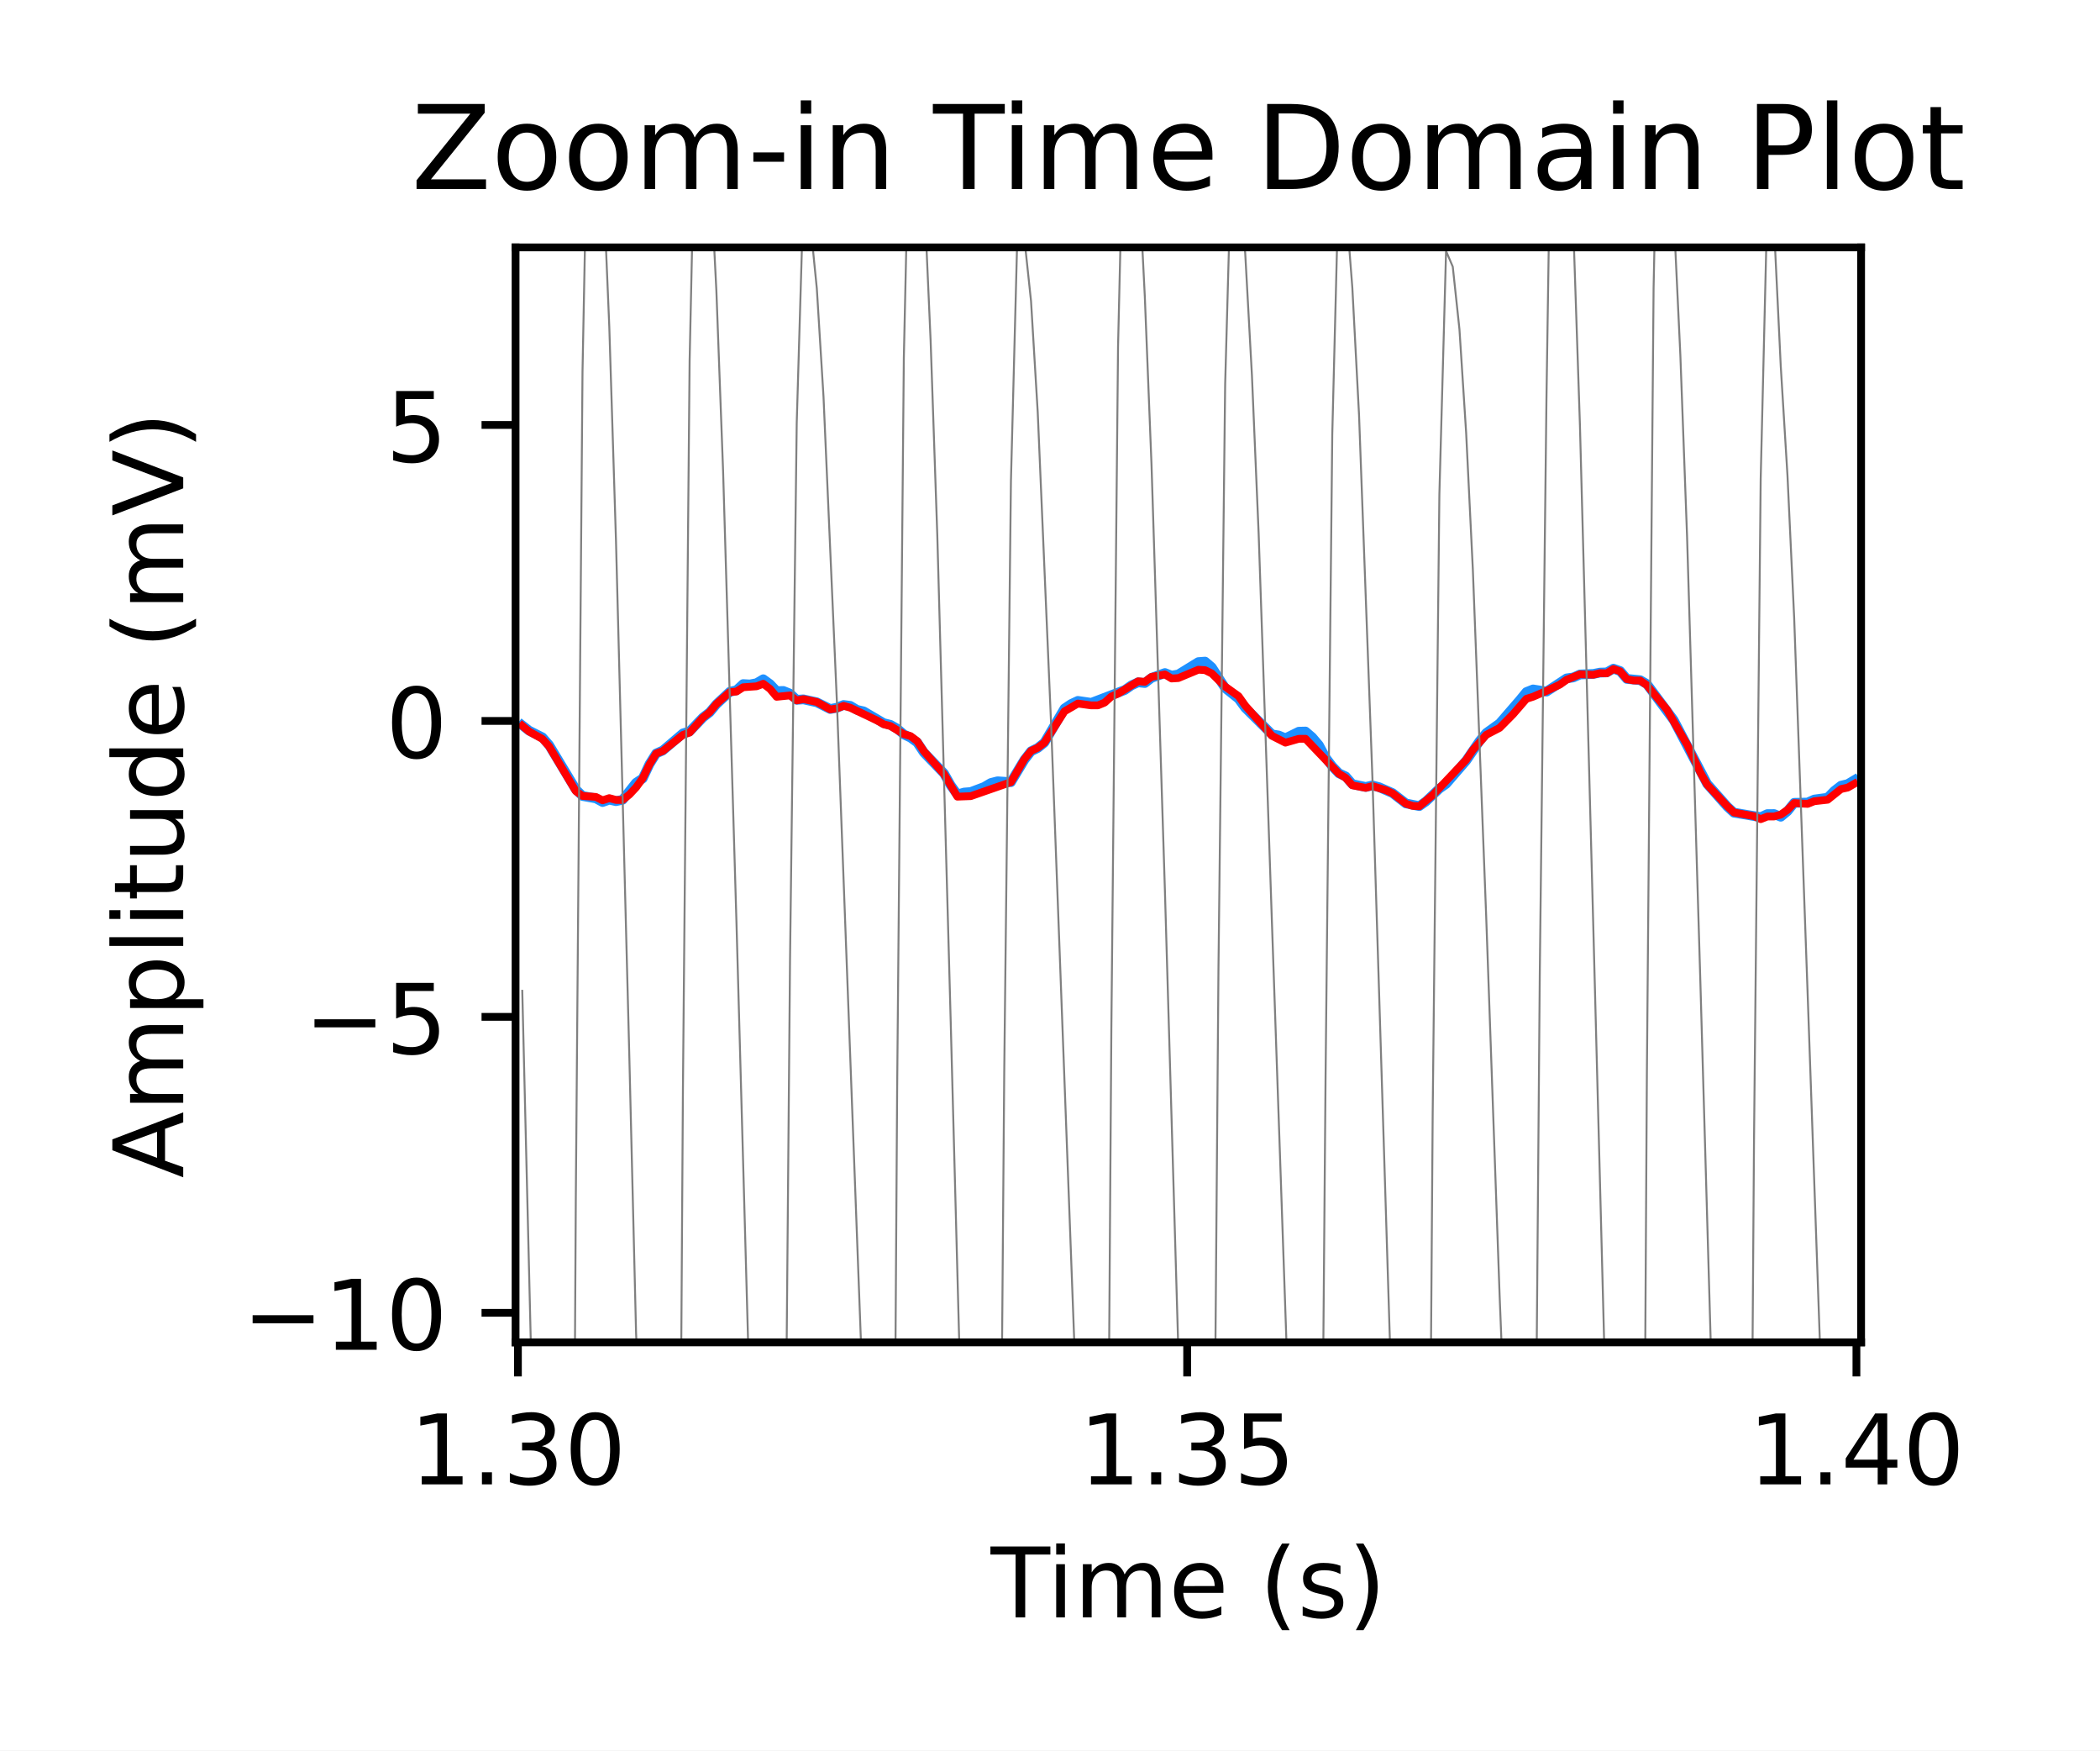
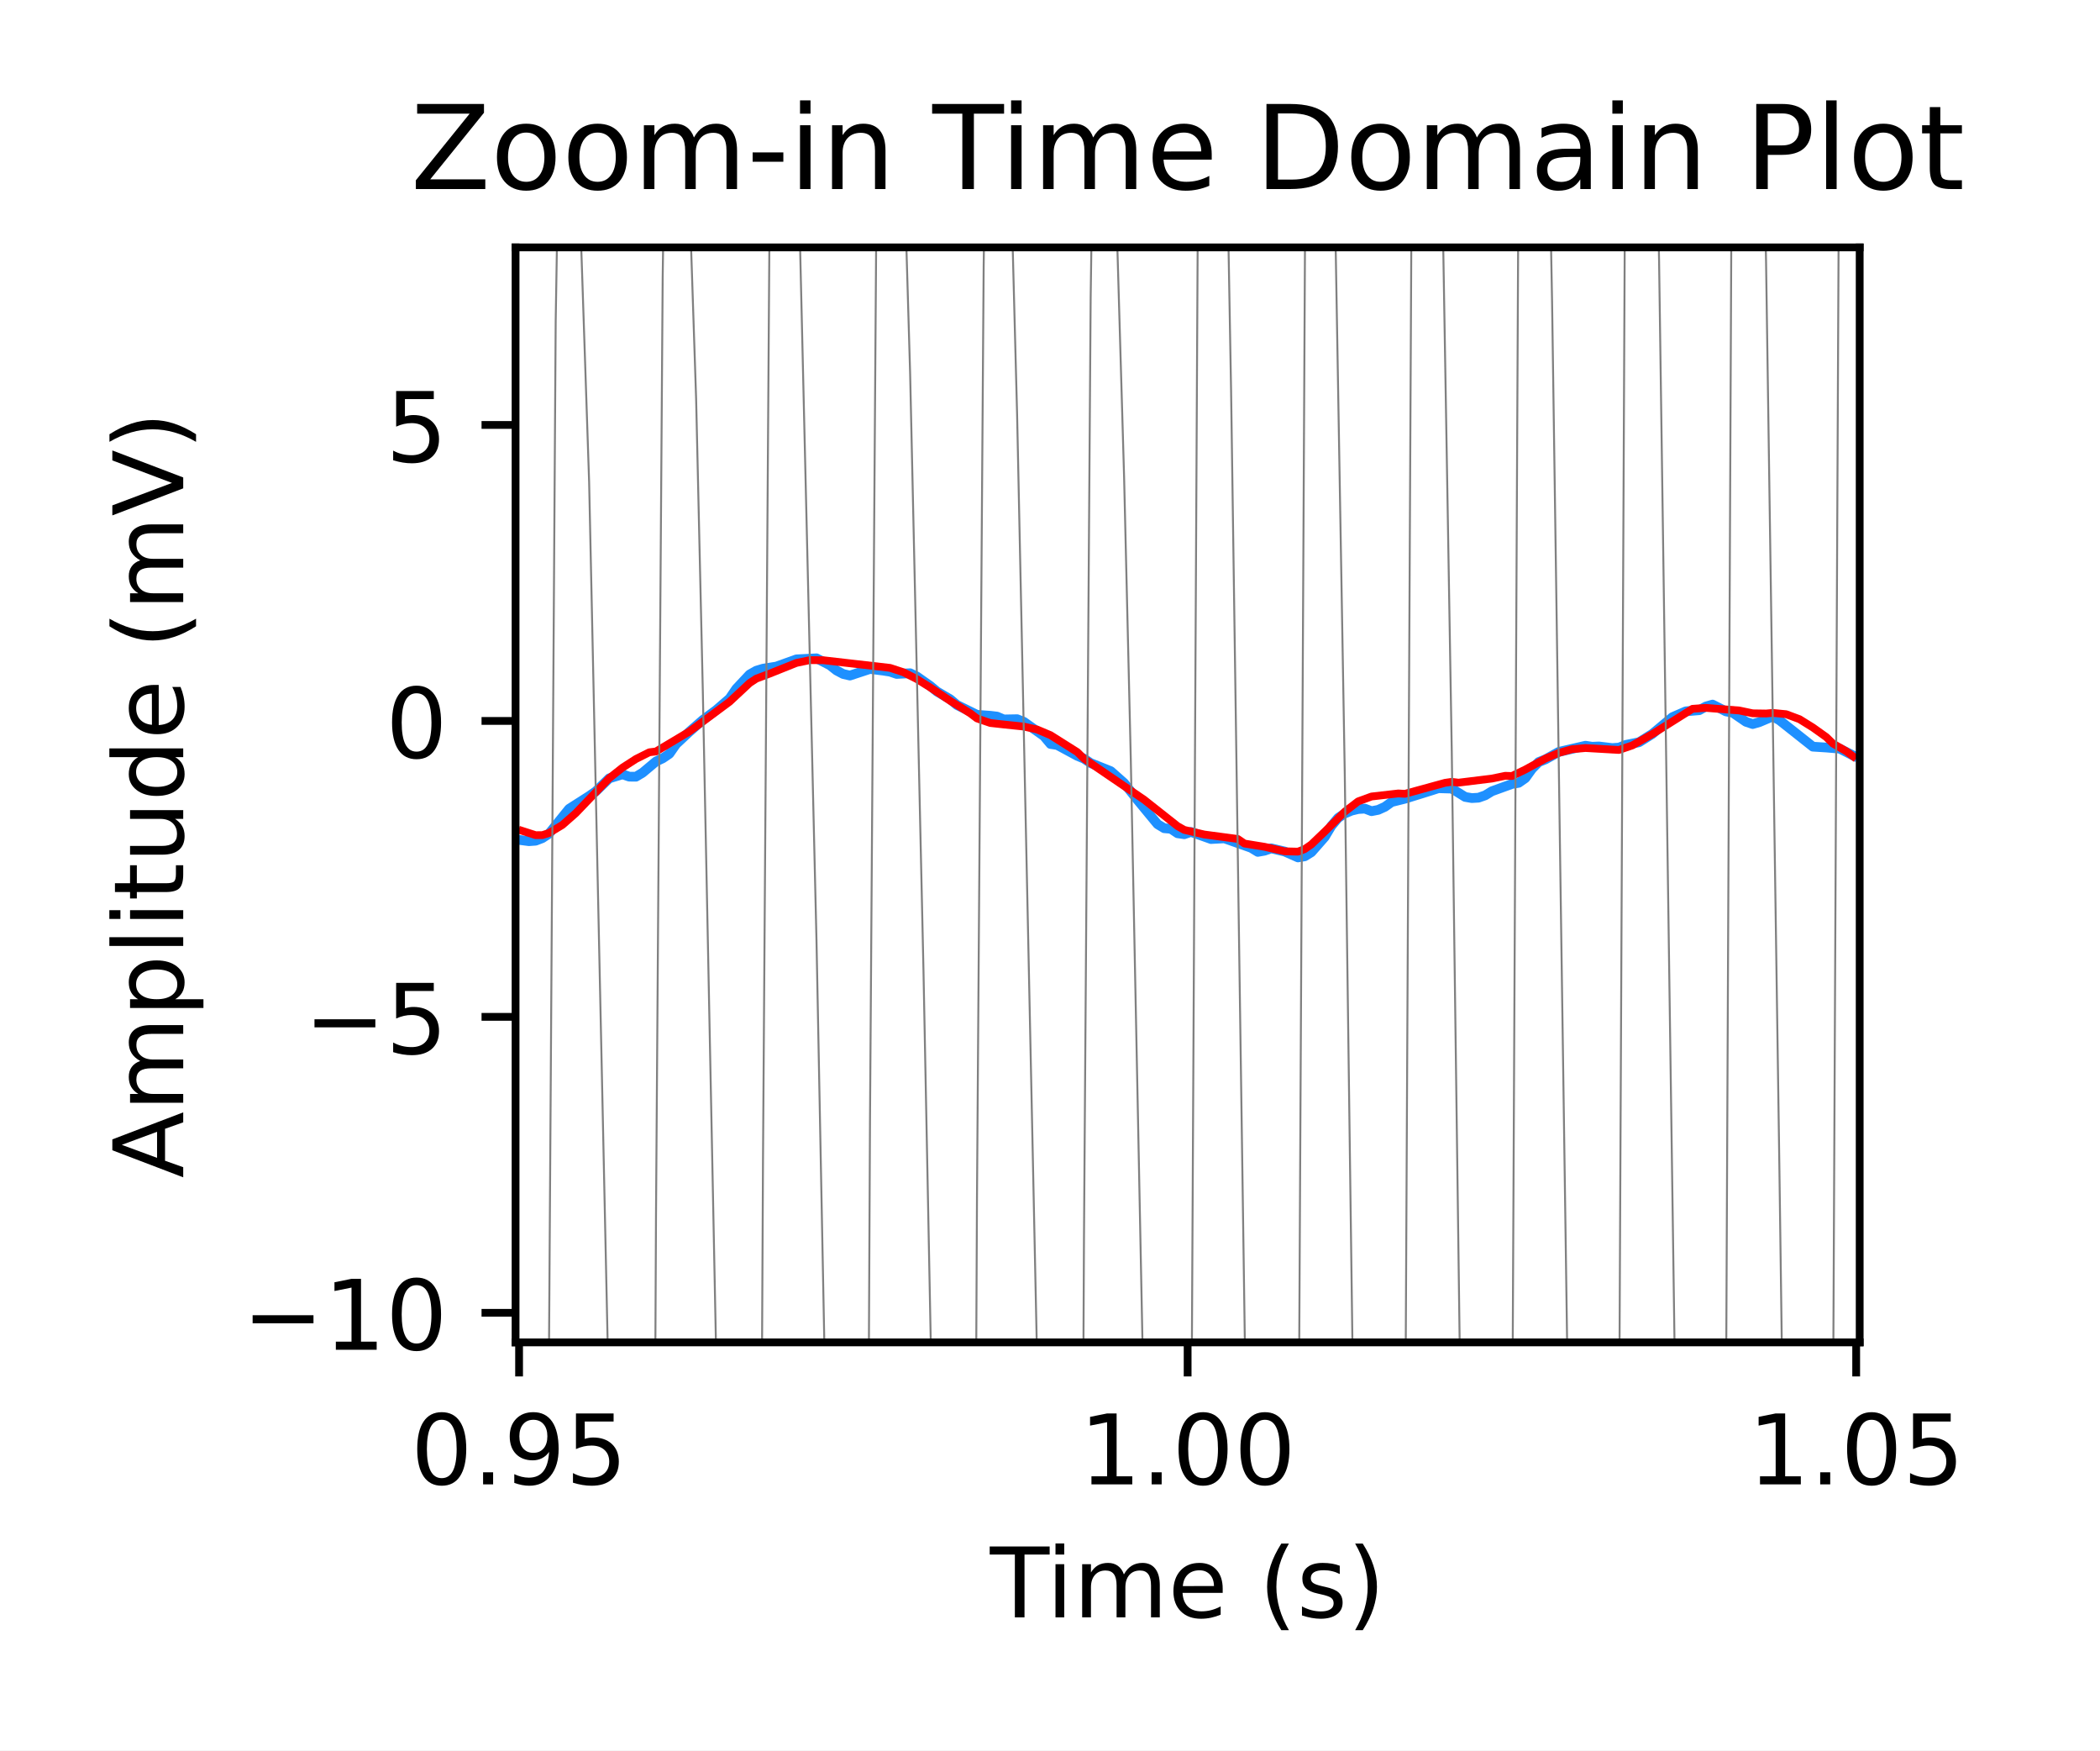
<svg xmlns="http://www.w3.org/2000/svg" xmlns:xlink="http://www.w3.org/1999/xlink" width="216pt" height="180pt" viewBox="0 0 216 180" version="1.1">
  <defs>
    <style type="text/css">*{stroke-linejoin: round; stroke-linecap: butt}</style>
  </defs>
  <g id="figure_1">
    <g id="patch_1">
      <path d="M 0 180  L 216 180  L 216 0  L 0 0  z " style="fill: #ffffff" />
    </g>
    <g id="axes_1">
      <g id="patch_2">
-         <path d="M 53.03 138.04  L 191.428 138.04  L 191.428 25.44  L 53.03 25.44  z " style="fill: #ffffff" />
+         <path d="M 53.03 138.04  L 191.282 138.04  L 191.282 25.44  L 53.03 25.44  z " style="fill: #ffffff" />
      </g>
      <g id="matplotlib.axis_1">
        <g id="xtick_1">
          <g id="line2d_1">
            <defs>
-               <path id="md986acd098" d="M 0 0  L 0 3.5  " style="stroke: #000000; stroke-width: 0.8" />
-             </defs>
-             <g>
-               <use xlink:href="#md986acd098" x="53.271" y="138.04" style="stroke: #000000; stroke-width: 0.8" />
+               <path id="mca16e563ae" d="M 0 0  L 0 3.5  " style="stroke: #000000; stroke-width: 0.8" />
+             </defs>
+             <g>
+               <use xlink:href="#mca16e563ae" x="53.391" y="138.04" style="stroke: #000000; stroke-width: 0.8" />
            </g>
          </g>
          <g id="text_1">
-             <g transform="translate(42.13818 152.6384) scale(0.1 -0.1)">
+             <g transform="translate(42.25829 152.6384) scale(0.1 -0.1)">
+               <defs>
+                 <path id="DejaVuSans-30" d="M 2034 4250  Q 1547 4250 1301 3770  Q 1056 3291 1056 2328  Q 1056 1369 1301 889  Q 1547 409 2034 409  Q 2525 409 2770 889  Q 3016 1369 3016 2328  Q 3016 3291 2770 3770  Q 2525 4250 2034 4250  z M 2034 4750  Q 2819 4750 3233 4129  Q 3647 3509 3647 2328  Q 3647 1150 3233 529  Q 2819 -91 2034 -91  Q 1250 -91 836 529  Q 422 1150 422 2328  Q 422 3509 836 4129  Q 1250 4750 2034 4750  z " transform="scale(0.015625)" />
+                 <path id="DejaVuSans-2e" d="M 684 794  L 1344 794  L 1344 0  L 684 0  L 684 794  z " transform="scale(0.015625)" />
+                 <path id="DejaVuSans-39" d="M 703 97  L 703 672  Q 941 559 1184 500  Q 1428 441 1663 441  Q 2288 441 2617 861  Q 2947 1281 2994 2138  Q 2813 1869 2534 1725  Q 2256 1581 1919 1581  Q 1219 1581 811 2004  Q 403 2428 403 3163  Q 403 3881 828 4315  Q 1253 4750 1959 4750  Q 2769 4750 3195 4129  Q 3622 3509 3622 2328  Q 3622 1225 3098 567  Q 2575 -91 1691 -91  Q 1453 -91 1209 -44  Q 966 3 703 97  z M 1959 2075  Q 2384 2075 2632 2365  Q 2881 2656 2881 3163  Q 2881 3666 2632 3958  Q 2384 4250 1959 4250  Q 1534 4250 1286 3958  Q 1038 3666 1038 3163  Q 1038 2656 1286 2365  Q 1534 2075 1959 2075  z " transform="scale(0.015625)" />
+                 <path id="DejaVuSans-35" d="M 691 4666  L 3169 4666  L 3169 4134  L 1269 4134  L 1269 2991  Q 1406 3038 1543 3061  Q 1681 3084 1819 3084  Q 2600 3084 3056 2656  Q 3513 2228 3513 1497  Q 3513 744 3044 326  Q 2575 -91 1722 -91  Q 1428 -91 1123 -41  Q 819 9 494 109  L 494 744  Q 775 591 1075 516  Q 1375 441 1709 441  Q 2250 441 2565 725  Q 2881 1009 2881 1497  Q 2881 1984 2565 2268  Q 2250 2553 1709 2553  Q 1456 2553 1204 2497  Q 953 2441 691 2322  L 691 4666  z " transform="scale(0.015625)" />
+               </defs>
+               <use xlink:href="#DejaVuSans-30" />
+               <use xlink:href="#DejaVuSans-2e" x="63.623" />
+               <use xlink:href="#DejaVuSans-39" x="95.41" />
+               <use xlink:href="#DejaVuSans-35" x="159.033" />
+             </g>
+           </g>
+         </g>
+         <g id="xtick_2">
+           <g id="line2d_2">
+             <g>
+               <use xlink:href="#mca16e563ae" x="122.156" y="138.04" style="stroke: #000000; stroke-width: 0.8" />
+             </g>
+           </g>
+           <g id="text_2">
+             <g transform="translate(111.0233 152.6384) scale(0.1 -0.1)">
              <defs>
                <path id="DejaVuSans-31" d="M 794 531  L 1825 531  L 1825 4091  L 703 3866  L 703 4441  L 1819 4666  L 2450 4666  L 2450 531  L 3481 531  L 3481 0  L 794 0  L 794 531  z " transform="scale(0.015625)" />
-                 <path id="DejaVuSans-2e" d="M 684 794  L 1344 794  L 1344 0  L 684 0  L 684 794  z " transform="scale(0.015625)" />
-                 <path id="DejaVuSans-33" d="M 2597 2516  Q 3050 2419 3304 2112  Q 3559 1806 3559 1356  Q 3559 666 3084 287  Q 2609 -91 1734 -91  Q 1441 -91 1130 -33  Q 819 25 488 141  L 488 750  Q 750 597 1062 519  Q 1375 441 1716 441  Q 2309 441 2620 675  Q 2931 909 2931 1356  Q 2931 1769 2642 2001  Q 2353 2234 1838 2234  L 1294 2234  L 1294 2753  L 1863 2753  Q 2328 2753 2575 2939  Q 2822 3125 2822 3475  Q 2822 3834 2567 4026  Q 2313 4219 1838 4219  Q 1578 4219 1281 4162  Q 984 4106 628 3988  L 628 4550  Q 988 4650 1302 4700  Q 1616 4750 1894 4750  Q 2613 4750 3031 4423  Q 3450 4097 3450 3541  Q 3450 3153 3228 2886  Q 3006 2619 2597 2516  z " transform="scale(0.015625)" />
-                 <path id="DejaVuSans-30" d="M 2034 4250  Q 1547 4250 1301 3770  Q 1056 3291 1056 2328  Q 1056 1369 1301 889  Q 1547 409 2034 409  Q 2525 409 2770 889  Q 3016 1369 3016 2328  Q 3016 3291 2770 3770  Q 2525 4250 2034 4250  z M 2034 4750  Q 2819 4750 3233 4129  Q 3647 3509 3647 2328  Q 3647 1150 3233 529  Q 2819 -91 2034 -91  Q 1250 -91 836 529  Q 422 1150 422 2328  Q 422 3509 836 4129  Q 1250 4750 2034 4750  z " transform="scale(0.015625)" />
              </defs>
              <use xlink:href="#DejaVuSans-31" />
              <use xlink:href="#DejaVuSans-2e" x="63.623" />
-               <use xlink:href="#DejaVuSans-33" x="95.41" />
+               <use xlink:href="#DejaVuSans-30" x="95.41" />
              <use xlink:href="#DejaVuSans-30" x="159.033" />
            </g>
          </g>
        </g>
-         <g id="xtick_2">
-           <g id="line2d_2">
-             <g>
-               <use xlink:href="#md986acd098" x="122.108" y="138.04" style="stroke: #000000; stroke-width: 0.8" />
-             </g>
-           </g>
-           <g id="text_2">
-             <g transform="translate(110.9757 152.6384) scale(0.1 -0.1)">
-               <defs>
-                 <path id="DejaVuSans-35" d="M 691 4666  L 3169 4666  L 3169 4134  L 1269 4134  L 1269 2991  Q 1406 3038 1543 3061  Q 1681 3084 1819 3084  Q 2600 3084 3056 2656  Q 3513 2228 3513 1497  Q 3513 744 3044 326  Q 2575 -91 1722 -91  Q 1428 -91 1123 -41  Q 819 9 494 109  L 494 744  Q 775 591 1075 516  Q 1375 441 1709 441  Q 2250 441 2565 725  Q 2881 1009 2881 1497  Q 2881 1984 2565 2268  Q 2250 2553 1709 2553  Q 1456 2553 1204 2497  Q 953 2441 691 2322  L 691 4666  z " transform="scale(0.015625)" />
-               </defs>
+         <g id="xtick_3">
+           <g id="line2d_3">
+             <g>
+               <use xlink:href="#mca16e563ae" x="190.921" y="138.04" style="stroke: #000000; stroke-width: 0.8" />
+             </g>
+           </g>
+           <g id="text_3">
+             <g transform="translate(179.7883 152.6384) scale(0.1 -0.1)">
              <use xlink:href="#DejaVuSans-31" />
              <use xlink:href="#DejaVuSans-2e" x="63.623" />
-               <use xlink:href="#DejaVuSans-33" x="95.41" />
+               <use xlink:href="#DejaVuSans-30" x="95.41" />
              <use xlink:href="#DejaVuSans-35" x="159.033" />
            </g>
          </g>
        </g>
-         <g id="xtick_3">
-           <g id="line2d_3">
-             <g>
-               <use xlink:href="#md986acd098" x="190.946" y="138.04" style="stroke: #000000; stroke-width: 0.8" />
-             </g>
-           </g>
-           <g id="text_3">
-             <g transform="translate(179.8132 152.6384) scale(0.1 -0.1)">
-               <defs>
-                 <path id="DejaVuSans-34" d="M 2419 4116  L 825 1625  L 2419 1625  L 2419 4116  z M 2253 4666  L 3047 4666  L 3047 1625  L 3713 1625  L 3713 1100  L 3047 1100  L 3047 0  L 2419 0  L 2419 1100  L 313 1100  L 313 1709  L 2253 4666  z " transform="scale(0.015625)" />
-               </defs>
-               <use xlink:href="#DejaVuSans-31" />
-               <use xlink:href="#DejaVuSans-2e" x="63.623" />
-               <use xlink:href="#DejaVuSans-34" x="95.41" />
-               <use xlink:href="#DejaVuSans-30" x="159.033" />
-             </g>
-           </g>
-         </g>
        <g id="text_4">
-           <g transform="translate(101.9001 166.3166) scale(0.1 -0.1)">
+           <g transform="translate(101.8272 166.3166) scale(0.1 -0.1)">
            <defs>
              <path id="DejaVuSans-54" d="M -19 4666  L 3928 4666  L 3928 4134  L 2272 4134  L 2272 0  L 1638 0  L 1638 4134  L -19 4134  L -19 4666  z " transform="scale(0.015625)" />
              <path id="DejaVuSans-69" d="M 603 3500  L 1178 3500  L 1178 0  L 603 0  L 603 3500  z M 603 4863  L 1178 4863  L 1178 4134  L 603 4134  L 603 4863  z " transform="scale(0.015625)" />
              <path id="DejaVuSans-6d" d="M 3328 2828  Q 3544 3216 3844 3400  Q 4144 3584 4550 3584  Q 5097 3584 5394 3201  Q 5691 2819 5691 2113  L 5691 0  L 5113 0  L 5113 2094  Q 5113 2597 4934 2840  Q 4756 3084 4391 3084  Q 3944 3084 3684 2787  Q 3425 2491 3425 1978  L 3425 0  L 2847 0  L 2847 2094  Q 2847 2600 2669 2842  Q 2491 3084 2119 3084  Q 1678 3084 1418 2786  Q 1159 2488 1159 1978  L 1159 0  L 581 0  L 581 3500  L 1159 3500  L 1159 2956  Q 1356 3278 1631 3431  Q 1906 3584 2284 3584  Q 2666 3584 2933 3390  Q 3200 3197 3328 2828  z " transform="scale(0.015625)" />
              <path id="DejaVuSans-65" d="M 3597 1894  L 3597 1613  L 953 1613  Q 991 1019 1311 708  Q 1631 397 2203 397  Q 2534 397 2845 478  Q 3156 559 3463 722  L 3463 178  Q 3153 47 2828 -22  Q 2503 -91 2169 -91  Q 1331 -91 842 396  Q 353 884 353 1716  Q 353 2575 817 3079  Q 1281 3584 2069 3584  Q 2775 3584 3186 3129  Q 3597 2675 3597 1894  z M 3022 2063  Q 3016 2534 2758 2815  Q 2500 3097 2075 3097  Q 1594 3097 1305 2825  Q 1016 2553 972 2059  L 3022 2063  z " transform="scale(0.015625)" />
              <path id="DejaVuSans-20" transform="scale(0.015625)" />
              <path id="DejaVuSans-28" d="M 1984 4856  Q 1566 4138 1362 3434  Q 1159 2731 1159 2009  Q 1159 1288 1364 580  Q 1569 -128 1984 -844  L 1484 -844  Q 1016 -109 783 600  Q 550 1309 550 2009  Q 550 2706 781 3412  Q 1013 4119 1484 4856  L 1984 4856  z " transform="scale(0.015625)" />
              <path id="DejaVuSans-73" d="M 2834 3397  L 2834 2853  Q 2591 2978 2328 3040  Q 2066 3103 1784 3103  Q 1356 3103 1142 2972  Q 928 2841 928 2578  Q 928 2378 1081 2264  Q 1234 2150 1697 2047  L 1894 2003  Q 2506 1872 2764 1633  Q 3022 1394 3022 966  Q 3022 478 2636 193  Q 2250 -91 1575 -91  Q 1294 -91 989 -36  Q 684 19 347 128  L 347 722  Q 666 556 975 473  Q 1284 391 1588 391  Q 1994 391 2212 530  Q 2431 669 2431 922  Q 2431 1156 2273 1281  Q 2116 1406 1581 1522  L 1381 1569  Q 847 1681 609 1914  Q 372 2147 372 2553  Q 372 3047 722 3315  Q 1072 3584 1716 3584  Q 2034 3584 2315 3537  Q 2597 3491 2834 3397  z " transform="scale(0.015625)" />
              <path id="DejaVuSans-29" d="M 513 4856  L 1013 4856  Q 1481 4119 1714 3412  Q 1947 2706 1947 2009  Q 1947 1309 1714 600  Q 1481 -109 1013 -844  L 513 -844  Q 928 -128 1133 580  Q 1338 1288 1338 2009  Q 1338 2731 1133 3434  Q 928 4138 513 4856  z " transform="scale(0.015625)" />
            </defs>
            <use xlink:href="#DejaVuSans-54" />
            <use xlink:href="#DejaVuSans-69" x="57.959" />
            <use xlink:href="#DejaVuSans-6d" x="85.742" />
            <use xlink:href="#DejaVuSans-65" x="183.154" />
            <use xlink:href="#DejaVuSans-20" x="244.678" />
            <use xlink:href="#DejaVuSans-28" x="276.465" />
            <use xlink:href="#DejaVuSans-73" x="315.479" />
            <use xlink:href="#DejaVuSans-29" x="367.578" />
          </g>
        </g>
      </g>
      <g id="matplotlib.axis_2">
        <g id="ytick_1">
          <g id="line2d_4">
            <defs>
-               <path id="m1a1693a15d" d="M 0 0  L -3.5 0  " style="stroke: #000000; stroke-width: 0.8" />
-             </defs>
-             <g>
-               <use xlink:href="#m1a1693a15d" x="53.03" y="134.997" style="stroke: #000000; stroke-width: 0.8" />
+               <path id="m9fc5a78039" d="M 0 0  L -3.5 0  " style="stroke: #000000; stroke-width: 0.8" />
+             </defs>
+             <g>
+               <use xlink:href="#m9fc5a78039" x="53.03" y="134.997" style="stroke: #000000; stroke-width: 0.8" />
            </g>
          </g>
          <g id="text_5">
            <g transform="translate(24.92531 138.796) scale(0.1 -0.1)">
              <defs>
                <path id="DejaVuSans-2212" d="M 678 2272  L 4684 2272  L 4684 1741  L 678 1741  L 678 2272  z " transform="scale(0.015625)" />
              </defs>
              <use xlink:href="#DejaVuSans-2212" />
              <use xlink:href="#DejaVuSans-31" x="83.789" />
              <use xlink:href="#DejaVuSans-30" x="147.412" />
            </g>
          </g>
        </g>
        <g id="ytick_2">
          <g id="line2d_5">
            <g>
-               <use xlink:href="#m1a1693a15d" x="53.03" y="104.564" style="stroke: #000000; stroke-width: 0.8" />
+               <use xlink:href="#m9fc5a78039" x="53.03" y="104.564" style="stroke: #000000; stroke-width: 0.8" />
            </g>
          </g>
          <g id="text_6">
            <g transform="translate(31.28781 108.3635) scale(0.1 -0.1)">
              <use xlink:href="#DejaVuSans-2212" />
              <use xlink:href="#DejaVuSans-35" x="83.789" />
            </g>
          </g>
        </g>
        <g id="ytick_3">
          <g id="line2d_6">
            <g>
-               <use xlink:href="#m1a1693a15d" x="53.03" y="74.132" style="stroke: #000000; stroke-width: 0.8" />
+               <use xlink:href="#m9fc5a78039" x="53.03" y="74.132" style="stroke: #000000; stroke-width: 0.8" />
            </g>
          </g>
          <g id="text_7">
            <g transform="translate(39.6675 77.93111) scale(0.1 -0.1)">
              <use xlink:href="#DejaVuSans-30" />
            </g>
          </g>
        </g>
        <g id="ytick_4">
          <g id="line2d_7">
            <g>
-               <use xlink:href="#m1a1693a15d" x="53.03" y="43.699" style="stroke: #000000; stroke-width: 0.8" />
+               <use xlink:href="#m9fc5a78039" x="53.03" y="43.699" style="stroke: #000000; stroke-width: 0.8" />
            </g>
          </g>
          <g id="text_8">
            <g transform="translate(39.6675 47.49868) scale(0.1 -0.1)">
              <use xlink:href="#DejaVuSans-35" />
            </g>
          </g>
        </g>
        <g id="text_9">
          <g transform="translate(18.84562 121.1439) rotate(-90) scale(0.1 -0.1)">
            <defs>
              <path id="DejaVuSans-41" d="M 2188 4044  L 1331 1722  L 3047 1722  L 2188 4044  z M 1831 4666  L 2547 4666  L 4325 0  L 3669 0  L 3244 1197  L 1141 1197  L 716 0  L 50 0  L 1831 4666  z " transform="scale(0.015625)" />
              <path id="DejaVuSans-70" d="M 1159 525  L 1159 -1331  L 581 -1331  L 581 3500  L 1159 3500  L 1159 2969  Q 1341 3281 1617 3432  Q 1894 3584 2278 3584  Q 2916 3584 3314 3078  Q 3713 2572 3713 1747  Q 3713 922 3314 415  Q 2916 -91 2278 -91  Q 1894 -91 1617 61  Q 1341 213 1159 525  z M 3116 1747  Q 3116 2381 2855 2742  Q 2594 3103 2138 3103  Q 1681 3103 1420 2742  Q 1159 2381 1159 1747  Q 1159 1113 1420 752  Q 1681 391 2138 391  Q 2594 391 2855 752  Q 3116 1113 3116 1747  z " transform="scale(0.015625)" />
              <path id="DejaVuSans-6c" d="M 603 4863  L 1178 4863  L 1178 0  L 603 0  L 603 4863  z " transform="scale(0.015625)" />
              <path id="DejaVuSans-74" d="M 1172 4494  L 1172 3500  L 2356 3500  L 2356 3053  L 1172 3053  L 1172 1153  Q 1172 725 1289 603  Q 1406 481 1766 481  L 2356 481  L 2356 0  L 1766 0  Q 1100 0 847 248  Q 594 497 594 1153  L 594 3053  L 172 3053  L 172 3500  L 594 3500  L 594 4494  L 1172 4494  z " transform="scale(0.015625)" />
              <path id="DejaVuSans-75" d="M 544 1381  L 544 3500  L 1119 3500  L 1119 1403  Q 1119 906 1312 657  Q 1506 409 1894 409  Q 2359 409 2629 706  Q 2900 1003 2900 1516  L 2900 3500  L 3475 3500  L 3475 0  L 2900 0  L 2900 538  Q 2691 219 2414 64  Q 2138 -91 1772 -91  Q 1169 -91 856 284  Q 544 659 544 1381  z M 1991 3584  L 1991 3584  z " transform="scale(0.015625)" />
              <path id="DejaVuSans-64" d="M 2906 2969  L 2906 4863  L 3481 4863  L 3481 0  L 2906 0  L 2906 525  Q 2725 213 2448 61  Q 2172 -91 1784 -91  Q 1150 -91 751 415  Q 353 922 353 1747  Q 353 2572 751 3078  Q 1150 3584 1784 3584  Q 2172 3584 2448 3432  Q 2725 3281 2906 2969  z M 947 1747  Q 947 1113 1208 752  Q 1469 391 1925 391  Q 2381 391 2643 752  Q 2906 1113 2906 1747  Q 2906 2381 2643 2742  Q 2381 3103 1925 3103  Q 1469 3103 1208 2742  Q 947 2381 947 1747  z " transform="scale(0.015625)" />
              <path id="DejaVuSans-56" d="M 1831 0  L 50 4666  L 709 4666  L 2188 738  L 3669 4666  L 4325 4666  L 2547 0  L 1831 0  z " transform="scale(0.015625)" />
            </defs>
            <use xlink:href="#DejaVuSans-41" />
            <use xlink:href="#DejaVuSans-6d" x="68.408" />
            <use xlink:href="#DejaVuSans-70" x="165.82" />
            <use xlink:href="#DejaVuSans-6c" x="229.297" />
            <use xlink:href="#DejaVuSans-69" x="257.08" />
            <use xlink:href="#DejaVuSans-74" x="284.863" />
            <use xlink:href="#DejaVuSans-75" x="324.072" />
            <use xlink:href="#DejaVuSans-64" x="387.451" />
            <use xlink:href="#DejaVuSans-65" x="450.928" />
            <use xlink:href="#DejaVuSans-20" x="512.451" />
            <use xlink:href="#DejaVuSans-28" x="544.238" />
            <use xlink:href="#DejaVuSans-6d" x="583.252" />
            <use xlink:href="#DejaVuSans-56" x="680.664" />
            <use xlink:href="#DejaVuSans-29" x="749.072" />
          </g>
        </g>
      </g>
      <g id="line2d_8">
-         <path d="M 53.719 74.586  L 54.407 75.125  L 55.784 75.82  L 56.473 76.61  L 59.227 81.176  L 59.915 81.852  L 61.293 82.101  L 61.981 82.473  L 62.67 82.232  L 63.358 82.383  L 64.047 82.238  L 65.424 80.494  L 66.112 80.046  L 66.801 78.582  L 67.489 77.482  L 68.178 77.176  L 70.244 75.417  L 70.932 75.212  L 72.309 73.778  L 72.998 73.244  L 73.686 72.419  L 75.064 71.138  L 75.752 70.978  L 76.441 70.344  L 77.129 70.383  L 77.818 70.253  L 78.506 69.847  L 79.195 70.346  L 79.883 71.071  L 80.572 71.051  L 81.26 71.328  L 81.949 71.964  L 82.638 71.915  L 84.015 72.219  L 85.392 72.909  L 86.08 72.776  L 86.769 72.492  L 87.457 72.582  L 88.146 72.996  L 88.834 73.151  L 90.9 74.363  L 91.589 74.535  L 92.277 74.927  L 92.966 75.521  L 93.654 75.847  L 94.343 76.348  L 95.031 77.382  L 97.097 79.531  L 97.786 80.749  L 98.474 81.705  L 99.163 81.5  L 99.851 81.444  L 101.228 80.925  L 101.917 80.517  L 102.605 80.341  L 103.982 80.43  L 105.36 78.145  L 106.048 77.254  L 106.737 76.918  L 107.425 76.361  L 109.491 72.856  L 110.179 72.395  L 110.868 72.072  L 112.245 72.273  L 115.688 70.957  L 116.376 70.477  L 117.065 70.164  L 117.753 70.237  L 118.442 69.705  L 119.819 69.209  L 120.508 69.478  L 121.196 69.356  L 123.262 68.084  L 123.95 68.034  L 124.639 68.619  L 126.016 70.754  L 127.393 71.848  L 128.082 72.786  L 130.836 75.52  L 131.524 75.629  L 132.213 75.921  L 133.59 75.242  L 134.279 75.224  L 134.967 75.812  L 135.656 76.624  L 136.344 77.901  L 137.033 78.806  L 137.721 79.523  L 138.41 79.839  L 139.098 80.634  L 140.475 80.927  L 141.164 80.769  L 141.853 80.949  L 143.23 81.551  L 144.607 82.619  L 145.984 82.892  L 146.672 82.406  L 148.05 81.093  L 148.738 80.611  L 150.804 78.222  L 152.181 76.212  L 152.869 75.381  L 154.246 74.393  L 156.312 72.008  L 157.001 71.166  L 157.689 70.894  L 159.066 71.118  L 161.132 69.761  L 161.82 69.664  L 162.509 69.357  L 163.886 69.302  L 164.575 69.164  L 165.263 69.145  L 165.952 68.759  L 166.64 69.003  L 167.329 69.811  L 168.706 69.947  L 169.394 70.344  L 172.149 74.043  L 175.591 80.603  L 177.657 82.934  L 178.346 83.57  L 181.1 84.03  L 181.788 83.714  L 182.477 83.711  L 183.165 83.987  L 183.854 83.417  L 184.543 82.555  L 185.92 82.529  L 186.608 82.218  L 187.985 82.032  L 188.674 81.326  L 189.362 80.792  L 190.051 80.63  L 190.739 80.219  L 190.739 80.219  " clip-path="url(#p7c6209466a)" style="fill: none; stroke: #1e90ff; stroke-linecap: square" />
+         <path d="M 53.718 86.41  L 54.406 86.501  L 55.093 86.451  L 55.781 86.187  L 56.469 85.73  L 58.533 83.177  L 60.596 81.859  L 61.284 81.378  L 62.66 80.039  L 64.035 79.623  L 64.723 79.865  L 65.411 79.871  L 66.099 79.457  L 67.474 78.305  L 68.162 77.981  L 68.85 77.514  L 69.538 76.526  L 70.913 75.241  L 72.289 74.04  L 73.665 73.019  L 75.04 71.832  L 75.728 70.828  L 77.104 69.36  L 77.792 68.97  L 78.479 68.763  L 79.855 68.544  L 81.919 67.802  L 83.982 67.695  L 85.358 68.404  L 86.045 68.945  L 86.733 69.31  L 87.421 69.468  L 89.485 68.79  L 90.86 68.961  L 91.548 69.069  L 92.236 69.303  L 93.612 69.231  L 94.299 69.562  L 95.675 70.527  L 96.363 71.103  L 97.738 71.912  L 98.426 72.493  L 100.49 73.505  L 101.865 73.605  L 102.553 73.687  L 103.241 73.981  L 104.617 73.956  L 105.304 74.223  L 107.368 75.686  L 108.056 76.505  L 108.744 76.609  L 110.807 77.723  L 111.495 78.01  L 112.183 78.474  L 114.246 79.298  L 115.622 80.518  L 116.997 82.253  L 119.061 84.752  L 119.749 85.167  L 120.437 85.226  L 121.124 85.686  L 121.812 85.785  L 122.5 85.547  L 124.563 86.28  L 125.939 86.208  L 128.69 87.182  L 129.378 87.599  L 130.066 87.477  L 130.754 87.24  L 132.13 87.561  L 133.505 88.169  L 134.193 88.057  L 134.881 87.637  L 136.256 86.072  L 136.944 84.928  L 137.632 84.111  L 138.32 83.65  L 139.008 83.361  L 139.696 83.195  L 140.383 83.152  L 141.071 83.414  L 141.759 83.279  L 142.447 82.967  L 143.135 82.475  L 144.51 82.132  L 147.262 81.276  L 147.949 81.053  L 149.325 81.093  L 150.701 81.949  L 151.389 82.068  L 152.076 82.028  L 152.764 81.785  L 153.452 81.365  L 155.515 80.617  L 156.203 80.499  L 156.891 80.019  L 157.579 79.06  L 158.267 78.361  L 158.955 78.087  L 160.33 77.32  L 163.082 76.684  L 163.769 76.791  L 164.457 76.759  L 165.833 76.925  L 166.521 76.877  L 167.208 76.603  L 168.584 76.327  L 169.96 75.464  L 172.023 73.745  L 173.399 73.147  L 174.775 73.031  L 175.462 72.651  L 176.15 72.454  L 177.526 73.153  L 178.214 73.283  L 179.589 74.225  L 180.277 74.455  L 180.965 74.256  L 182.341 73.674  L 183.028 74.058  L 186.467 76.781  L 187.843 76.868  L 189.219 76.983  L 190.594 77.681  L 190.594 77.681  " clip-path="url(#pb3b8abdd34)" style="fill: none; stroke: #1e90ff; stroke-linecap: square" />
      </g>
      <g id="line2d_9">
-         <path d="M 53.719 74.63  L 54.407 75.218  L 55.784 75.981  L 56.473 76.744  L 59.227 81.355  L 59.915 81.849  L 61.293 81.95  L 61.981 82.298  L 62.67 82.072  L 63.358 82.259  L 64.047 82.26  L 64.735 81.705  L 65.424 80.969  L 66.112 80.019  L 66.801 78.613  L 67.489 77.488  L 68.178 77.227  L 70.244 75.57  L 70.932 75.33  L 72.309 73.783  L 72.998 73.226  L 73.686 72.39  L 75.064 71.17  L 75.752 71.111  L 76.441 70.671  L 77.818 70.574  L 78.506 70.313  L 79.195 70.836  L 79.883 71.653  L 81.26 71.511  L 81.949 72.028  L 82.638 71.891  L 84.015 72.183  L 85.392 72.952  L 86.08 72.852  L 86.769 72.582  L 87.457 72.775  L 90.212 74.09  L 90.9 74.481  L 91.589 74.659  L 92.966 75.496  L 93.654 75.693  L 94.343 76.213  L 95.031 77.254  L 97.097 79.599  L 98.474 81.921  L 99.851 81.868  L 103.982 80.429  L 105.36 78.07  L 106.048 77.218  L 106.737 76.897  L 107.425 76.368  L 109.491 73.147  L 110.868 72.346  L 112.245 72.536  L 112.934 72.532  L 113.622 72.247  L 114.311 71.621  L 114.999 71.327  L 117.065 70.058  L 117.753 70.115  L 118.442 69.602  L 119.819 69.352  L 120.508 69.77  L 121.196 69.728  L 123.262 68.869  L 123.95 68.911  L 124.639 69.249  L 126.016 70.602  L 127.393 71.586  L 128.082 72.562  L 130.836 75.669  L 132.213 76.368  L 133.59 75.973  L 134.279 75.969  L 137.721 79.567  L 138.41 79.98  L 139.098 80.755  L 140.475 81.015  L 141.164 80.831  L 142.541 81.26  L 143.23 81.572  L 144.607 82.647  L 145.295 82.867  L 145.984 82.911  L 147.361 81.764  L 150.804 78.134  L 151.492 77.122  L 152.869 75.566  L 154.246 74.847  L 155.624 73.452  L 157.001 71.863  L 157.689 71.644  L 159.066 71.052  L 160.443 70.396  L 161.132 69.903  L 162.509 69.339  L 163.886 69.386  L 164.575 69.216  L 165.263 69.238  L 165.952 68.796  L 166.64 69.034  L 167.329 69.839  L 168.017 69.971  L 168.706 69.982  L 169.394 70.457  L 171.46 72.981  L 172.837 75.378  L 173.526 76.552  L 174.903 79.459  L 175.591 80.684  L 177.657 82.9  L 178.346 83.546  L 180.411 83.929  L 181.1 84.235  L 181.788 83.962  L 182.477 83.96  L 183.165 83.767  L 183.854 83.287  L 184.543 82.58  L 185.92 82.664  L 186.608 82.392  L 187.985 82.238  L 189.362 81.137  L 190.051 80.988  L 190.739 80.596  L 190.739 80.596  " clip-path="url(#p7c6209466a)" style="fill: none; stroke: #ff0000; stroke-width: 0.8; stroke-linecap: square" />
+         <path d="M 53.718 85.439  L 55.093 85.882  L 55.781 85.879  L 56.469 85.659  L 57.845 84.83  L 59.22 83.619  L 62.66 80.026  L 64.035 78.935  L 65.411 78.048  L 66.786 77.359  L 67.474 77.275  L 70.913 75.222  L 75.04 72.162  L 77.104 70.237  L 77.792 69.785  L 79.167 69.27  L 81.919 68.168  L 83.294 67.881  L 84.67 67.891  L 91.548 68.68  L 92.924 69.128  L 94.299 69.825  L 95.675 70.686  L 97.738 72.071  L 99.802 73.353  L 100.49 73.875  L 101.865 74.347  L 103.241 74.499  L 105.304 74.713  L 106.68 75.019  L 108.056 75.601  L 110.807 77.337  L 111.495 78.016  L 117.685 82.238  L 121.124 84.954  L 121.812 85.34  L 123.876 85.815  L 127.315 86.272  L 128.003 86.743  L 130.066 87.078  L 132.13 87.543  L 133.505 87.577  L 134.193 87.316  L 134.881 86.84  L 136.256 85.524  L 138.32 83.465  L 139.696 82.408  L 141.071 81.906  L 143.823 81.592  L 144.51 81.629  L 148.637 80.498  L 149.325 80.398  L 150.013 80.483  L 153.452 80.061  L 154.828 79.777  L 155.515 79.799  L 156.891 79.133  L 158.955 78.006  L 160.33 77.42  L 161.706 77.041  L 163.082 76.921  L 166.521 77.119  L 167.896 76.651  L 169.96 75.484  L 174.087 72.889  L 175.462 72.791  L 178.901 73.062  L 180.277 73.351  L 181.653 73.372  L 182.341 73.31  L 183.716 73.443  L 185.092 73.956  L 186.467 74.811  L 187.843 75.792  L 188.531 76.462  L 189.907 77.256  L 190.594 77.771  L 190.594 77.771  " clip-path="url(#pb3b8abdd34)" style="fill: none; stroke: #ff0000; stroke-width: 0.8; stroke-linecap: square" />
      </g>
      <g id="line2d_10">
-         <path d="M 53.719 101.885  L 55.639 181  M 58.895 181  L 59.227 123.138  L 59.915 38.218  L 60.604 2.895  L 61.293 6.529  L 61.981 17.249  L 62.67 33.586  L 63.358 55.58  L 64.735 108.799  L 65.424 137.048  L 66.112 154.184  L 67.02 181  M 69.798 181  L 70.244 112.066  L 70.932 37.104  L 71.621 5.4  L 72.309 7.777  L 72.998 16.28  L 73.686 29.933  L 74.375 48.424  L 75.752 94.883  L 77.129 144.521  L 77.818 142.508  L 78.506 156.356  L 79.195 167.673  L 79.883 175.151  L 80.572 177.427  L 81.26 98.71  L 81.949 43.491  L 82.638 20.305  L 83.326 22.741  L 84.015 29.657  L 84.703 40.782  L 86.08 72.147  L 88.834 145.407  L 89.371 181  M 91.834 181  L 92.277 112.141  L 92.966 36.824  L 93.654 5.707  L 94.343 9.327  L 95.031 19.538  L 95.72 35.008  L 96.408 55.047  L 97.786 105.023  L 99.163 156.783  L 99.9 181  M 102.726 181  L 103.294 110.176  L 103.982 49.452  L 104.671 23.072  L 105.36 24.494  L 106.048 30.949  L 106.737 42.382  L 108.114 74.474  L 111.557 166.254  L 112.326 181  M 113.788 181  L 114.311 105.752  L 114.999 35.655  L 115.688 6.353  L 116.376 8.746  L 117.065 16.886  L 117.753 30.501  L 118.442 47.811  L 119.819 91.567  L 121.196 138.696  L 122.573 176.757  L 122.795 181  M 124.674 181  L 125.327 99.727  L 126.016 39.513  L 126.705 14.705  L 127.393 17.742  L 128.082 26.088  L 128.77 38.604  L 129.459 54.818  L 130.836 95.117  L 132.901 154.81  L 133.59 170.158  L 134.22 181  M 135.758 181  L 136.344 110.738  L 137.033 44.66  L 137.721 17.631  L 138.41 20.7  L 139.098 29.593  L 139.787 42.674  L 141.164 80.015  L 143.918 168.683  L 144.398 181  M 146.882 181  L 147.361 114.581  L 148.05 50.859  L 148.738 25.81  L 149.427 27.425  L 150.115 33.863  L 150.804 44.515  L 151.492 58.548  L 152.869 94.346  L 154.246 133.211  L 154.935 150.372  L 155.624 164.693  L 156.312 175.351  L 156.927 181  M 157.713 181  L 158.378 100.089  L 159.066 40.884  L 159.697 -1  M 160.503 -1  L 161.132 7.487  L 161.82 23.218  L 162.509 43.766  L 163.886 95.435  L 165.952 174.479  L 166.165 181  M 168.972 181  L 169.394 110.408  L 170.083 29.615  L 170.72 -1  M 170.877 -1  L 171.46 12.682  L 172.149 21.992  L 172.837 36.536  L 173.526 55.144  L 174.903 101.257  L 176.28 149.155  L 177.364 181  M 179.958 181  L 180.411 117.423  L 181.1 49.208  L 181.788 20.599  L 182.477 23.403  L 183.165 37.686  L 183.854 48.884  L 184.543 63.528  L 185.92 101.959  L 187.985 160.636  L 189.015 181  L 189.015 181  " clip-path="url(#p7c6209466a)" style="fill: none; stroke: #808080; stroke-width: 0.2; stroke-linecap: square" />
+         <path d="M 56.254 181  L 56.469 138.729  L 57.157 33.011  L 57.721 -1  M 58.588 -1  L 59.22 8.674  L 60.596 49.569  L 63.426 181  M 67.205 181  L 67.474 125.111  L 68.162 28.51  L 68.589 -1  M 70.175 -1  L 70.226 -0.281  L 71.601 41  L 72.289 71.026  L 73.665 139.362  L 74.541 181  M 78.167 181  L 78.479 119.453  L 79.167 20.597  L 79.509 -1  M 81.5 -1  L 81.919 9.538  L 83.982 96.725  L 85.358 167.323  L 85.694 181  M 89.165 181  L 89.485 115.239  L 90.172 17.515  L 90.516 -1  M 92.447 -1  L 93.612 38.362  L 94.987 99.843  L 96.58 181  M 100.205 181  L 100.49 123.178  L 101.178 27.257  L 101.587 -1  M 103.208 -1  L 103.241 -0.505  L 103.929 16.592  L 104.617 42.655  L 106.68 140.109  L 107.489 181  M 111.23 181  L 111.495 127.277  L 112.183 30.536  L 112.638 -1  M 113.995 -1  L 114.246 2.213  L 115.622 49.072  L 116.31 78.079  L 118.374 181  M 122.36 181  L 122.5 156.425  L 123.325 -1  M 125.876 -1  L 125.939 1.772  L 126.627 40.253  L 128.003 135.261  L 128.645 181  M 133.446 181  L 133.505 163.146  L 134.364 -1  M 136.919 -1  L 136.944 0.04  L 138.32 79.63  L 139.685 181  M 144.424 181  L 144.51 154.501  L 145.295 -1  M 148 -1  L 149.325 77.276  L 150.712 181  M 155.428 181  L 155.515 154.596  L 156.28 -1  M 159.046 -1  L 159.642 31.018  L 161.018 125.994  L 161.804 181  M 166.424 181  L 166.521 151.073  L 167.237 -1  M 170.096 -1  L 170.648 26.81  L 172.849 181  M 177.413 181  L 177.526 145.889  L 178.193 -1  M 181.114 -1  L 181.653 26.988  L 183.028 120.447  L 183.859 181  M 188.425 181  L 188.531 147.552  L 189.235 -1  L 189.235 -1  " clip-path="url(#pb3b8abdd34)" style="fill: none; stroke: #808080; stroke-width: 0.2; stroke-linecap: square" />
      </g>
      <g id="patch_3">
        <path d="M 53.03 138.04  L 53.03 25.44  " style="fill: none; stroke: #000000; stroke-width: 0.8; stroke-linejoin: miter; stroke-linecap: square" />
      </g>
      <g id="patch_4">
-         <path d="M 191.428 138.04  L 191.428 25.44  " style="fill: none; stroke: #000000; stroke-width: 0.8; stroke-linejoin: miter; stroke-linecap: square" />
+         <path d="M 191.282 138.04  L 191.282 25.44  " style="fill: none; stroke: #000000; stroke-width: 0.8; stroke-linejoin: miter; stroke-linecap: square" />
      </g>
      <g id="patch_5">
-         <path d="M 53.03 138.04  L 191.428 138.04  " style="fill: none; stroke: #000000; stroke-width: 0.8; stroke-linejoin: miter; stroke-linecap: square" />
+         <path d="M 53.03 138.04  L 191.282 138.04  " style="fill: none; stroke: #000000; stroke-width: 0.8; stroke-linejoin: miter; stroke-linecap: square" />
      </g>
      <g id="patch_6">
-         <path d="M 53.03 25.44  L 191.428 25.44  " style="fill: none; stroke: #000000; stroke-width: 0.8; stroke-linejoin: miter; stroke-linecap: square" />
+         <path d="M 53.03 25.44  L 191.282 25.44  " style="fill: none; stroke: #000000; stroke-width: 0.8; stroke-linejoin: miter; stroke-linecap: square" />
      </g>
      <g id="text_10">
-         <g transform="translate(42.30712 19.44) scale(0.12 -0.12)">
+         <g transform="translate(42.23424 19.44) scale(0.12 -0.12)">
          <defs>
            <path id="DejaVuSans-5a" d="M 359 4666  L 4025 4666  L 4025 4184  L 1075 531  L 4097 531  L 4097 0  L 288 0  L 288 481  L 3238 4134  L 359 4134  L 359 4666  z " transform="scale(0.015625)" />
            <path id="DejaVuSans-6f" d="M 1959 3097  Q 1497 3097 1228 2736  Q 959 2375 959 1747  Q 959 1119 1226 758  Q 1494 397 1959 397  Q 2419 397 2687 759  Q 2956 1122 2956 1747  Q 2956 2369 2687 2733  Q 2419 3097 1959 3097  z M 1959 3584  Q 2709 3584 3137 3096  Q 3566 2609 3566 1747  Q 3566 888 3137 398  Q 2709 -91 1959 -91  Q 1206 -91 779 398  Q 353 888 353 1747  Q 353 2609 779 3096  Q 1206 3584 1959 3584  z " transform="scale(0.015625)" />
            <path id="DejaVuSans-2d" d="M 313 2009  L 1997 2009  L 1997 1497  L 313 1497  L 313 2009  z " transform="scale(0.015625)" />
            <path id="DejaVuSans-6e" d="M 3513 2113  L 3513 0  L 2938 0  L 2938 2094  Q 2938 2591 2744 2837  Q 2550 3084 2163 3084  Q 1697 3084 1428 2787  Q 1159 2491 1159 1978  L 1159 0  L 581 0  L 581 3500  L 1159 3500  L 1159 2956  Q 1366 3272 1645 3428  Q 1925 3584 2291 3584  Q 2894 3584 3203 3211  Q 3513 2838 3513 2113  z " transform="scale(0.015625)" />
            <path id="DejaVuSans-44" d="M 1259 4147  L 1259 519  L 2022 519  Q 2988 519 3436 956  Q 3884 1394 3884 2338  Q 3884 3275 3436 3711  Q 2988 4147 2022 4147  L 1259 4147  z M 628 4666  L 1925 4666  Q 3281 4666 3915 4102  Q 4550 3538 4550 2338  Q 4550 1131 3912 565  Q 3275 0 1925 0  L 628 0  L 628 4666  z " transform="scale(0.015625)" />
            <path id="DejaVuSans-61" d="M 2194 1759  Q 1497 1759 1228 1600  Q 959 1441 959 1056  Q 959 750 1161 570  Q 1363 391 1709 391  Q 2188 391 2477 730  Q 2766 1069 2766 1631  L 2766 1759  L 2194 1759  z M 3341 1997  L 3341 0  L 2766 0  L 2766 531  Q 2569 213 2275 61  Q 1981 -91 1556 -91  Q 1019 -91 701 211  Q 384 513 384 1019  Q 384 1609 779 1909  Q 1175 2209 1959 2209  L 2766 2209  L 2766 2266  Q 2766 2663 2505 2880  Q 2244 3097 1772 3097  Q 1472 3097 1187 3025  Q 903 2953 641 2809  L 641 3341  Q 956 3463 1253 3523  Q 1550 3584 1831 3584  Q 2591 3584 2966 3190  Q 3341 2797 3341 1997  z " transform="scale(0.015625)" />
            <path id="DejaVuSans-50" d="M 1259 4147  L 1259 2394  L 2053 2394  Q 2494 2394 2734 2622  Q 2975 2850 2975 3272  Q 2975 3691 2734 3919  Q 2494 4147 2053 4147  L 1259 4147  z M 628 4666  L 2053 4666  Q 2838 4666 3239 4311  Q 3641 3956 3641 3272  Q 3641 2581 3239 2228  Q 2838 1875 2053 1875  L 1259 1875  L 1259 0  L 628 0  L 628 4666  z " transform="scale(0.015625)" />
          </defs>
          <use xlink:href="#DejaVuSans-5a" />
          <use xlink:href="#DejaVuSans-6f" x="68.506" />
          <use xlink:href="#DejaVuSans-6f" x="129.688" />
          <use xlink:href="#DejaVuSans-6d" x="190.869" />
          <use xlink:href="#DejaVuSans-2d" x="288.281" />
          <use xlink:href="#DejaVuSans-69" x="324.365" />
          <use xlink:href="#DejaVuSans-6e" x="352.148" />
          <use xlink:href="#DejaVuSans-20" x="415.527" />
          <use xlink:href="#DejaVuSans-54" x="447.314" />
          <use xlink:href="#DejaVuSans-69" x="505.273" />
          <use xlink:href="#DejaVuSans-6d" x="533.057" />
          <use xlink:href="#DejaVuSans-65" x="630.469" />
          <use xlink:href="#DejaVuSans-20" x="691.992" />
          <use xlink:href="#DejaVuSans-44" x="723.779" />
          <use xlink:href="#DejaVuSans-6f" x="800.781" />
          <use xlink:href="#DejaVuSans-6d" x="861.963" />
          <use xlink:href="#DejaVuSans-61" x="959.375" />
          <use xlink:href="#DejaVuSans-69" x="1020.654" />
          <use xlink:href="#DejaVuSans-6e" x="1048.438" />
          <use xlink:href="#DejaVuSans-20" x="1111.816" />
          <use xlink:href="#DejaVuSans-50" x="1143.604" />
          <use xlink:href="#DejaVuSans-6c" x="1203.906" />
          <use xlink:href="#DejaVuSans-6f" x="1231.689" />
          <use xlink:href="#DejaVuSans-74" x="1292.871" />
        </g>
      </g>
    </g>
  </g>
  <defs>
-     <clipPath id="p7c6209466a">
-       <rect x="53.03" y="25.44" width="138.398" height="112.6" />
+     <clipPath id="pb3b8abdd34">
+       <rect x="53.03" y="25.44" width="138.252" height="112.6" />
    </clipPath>
  </defs>
</svg>
